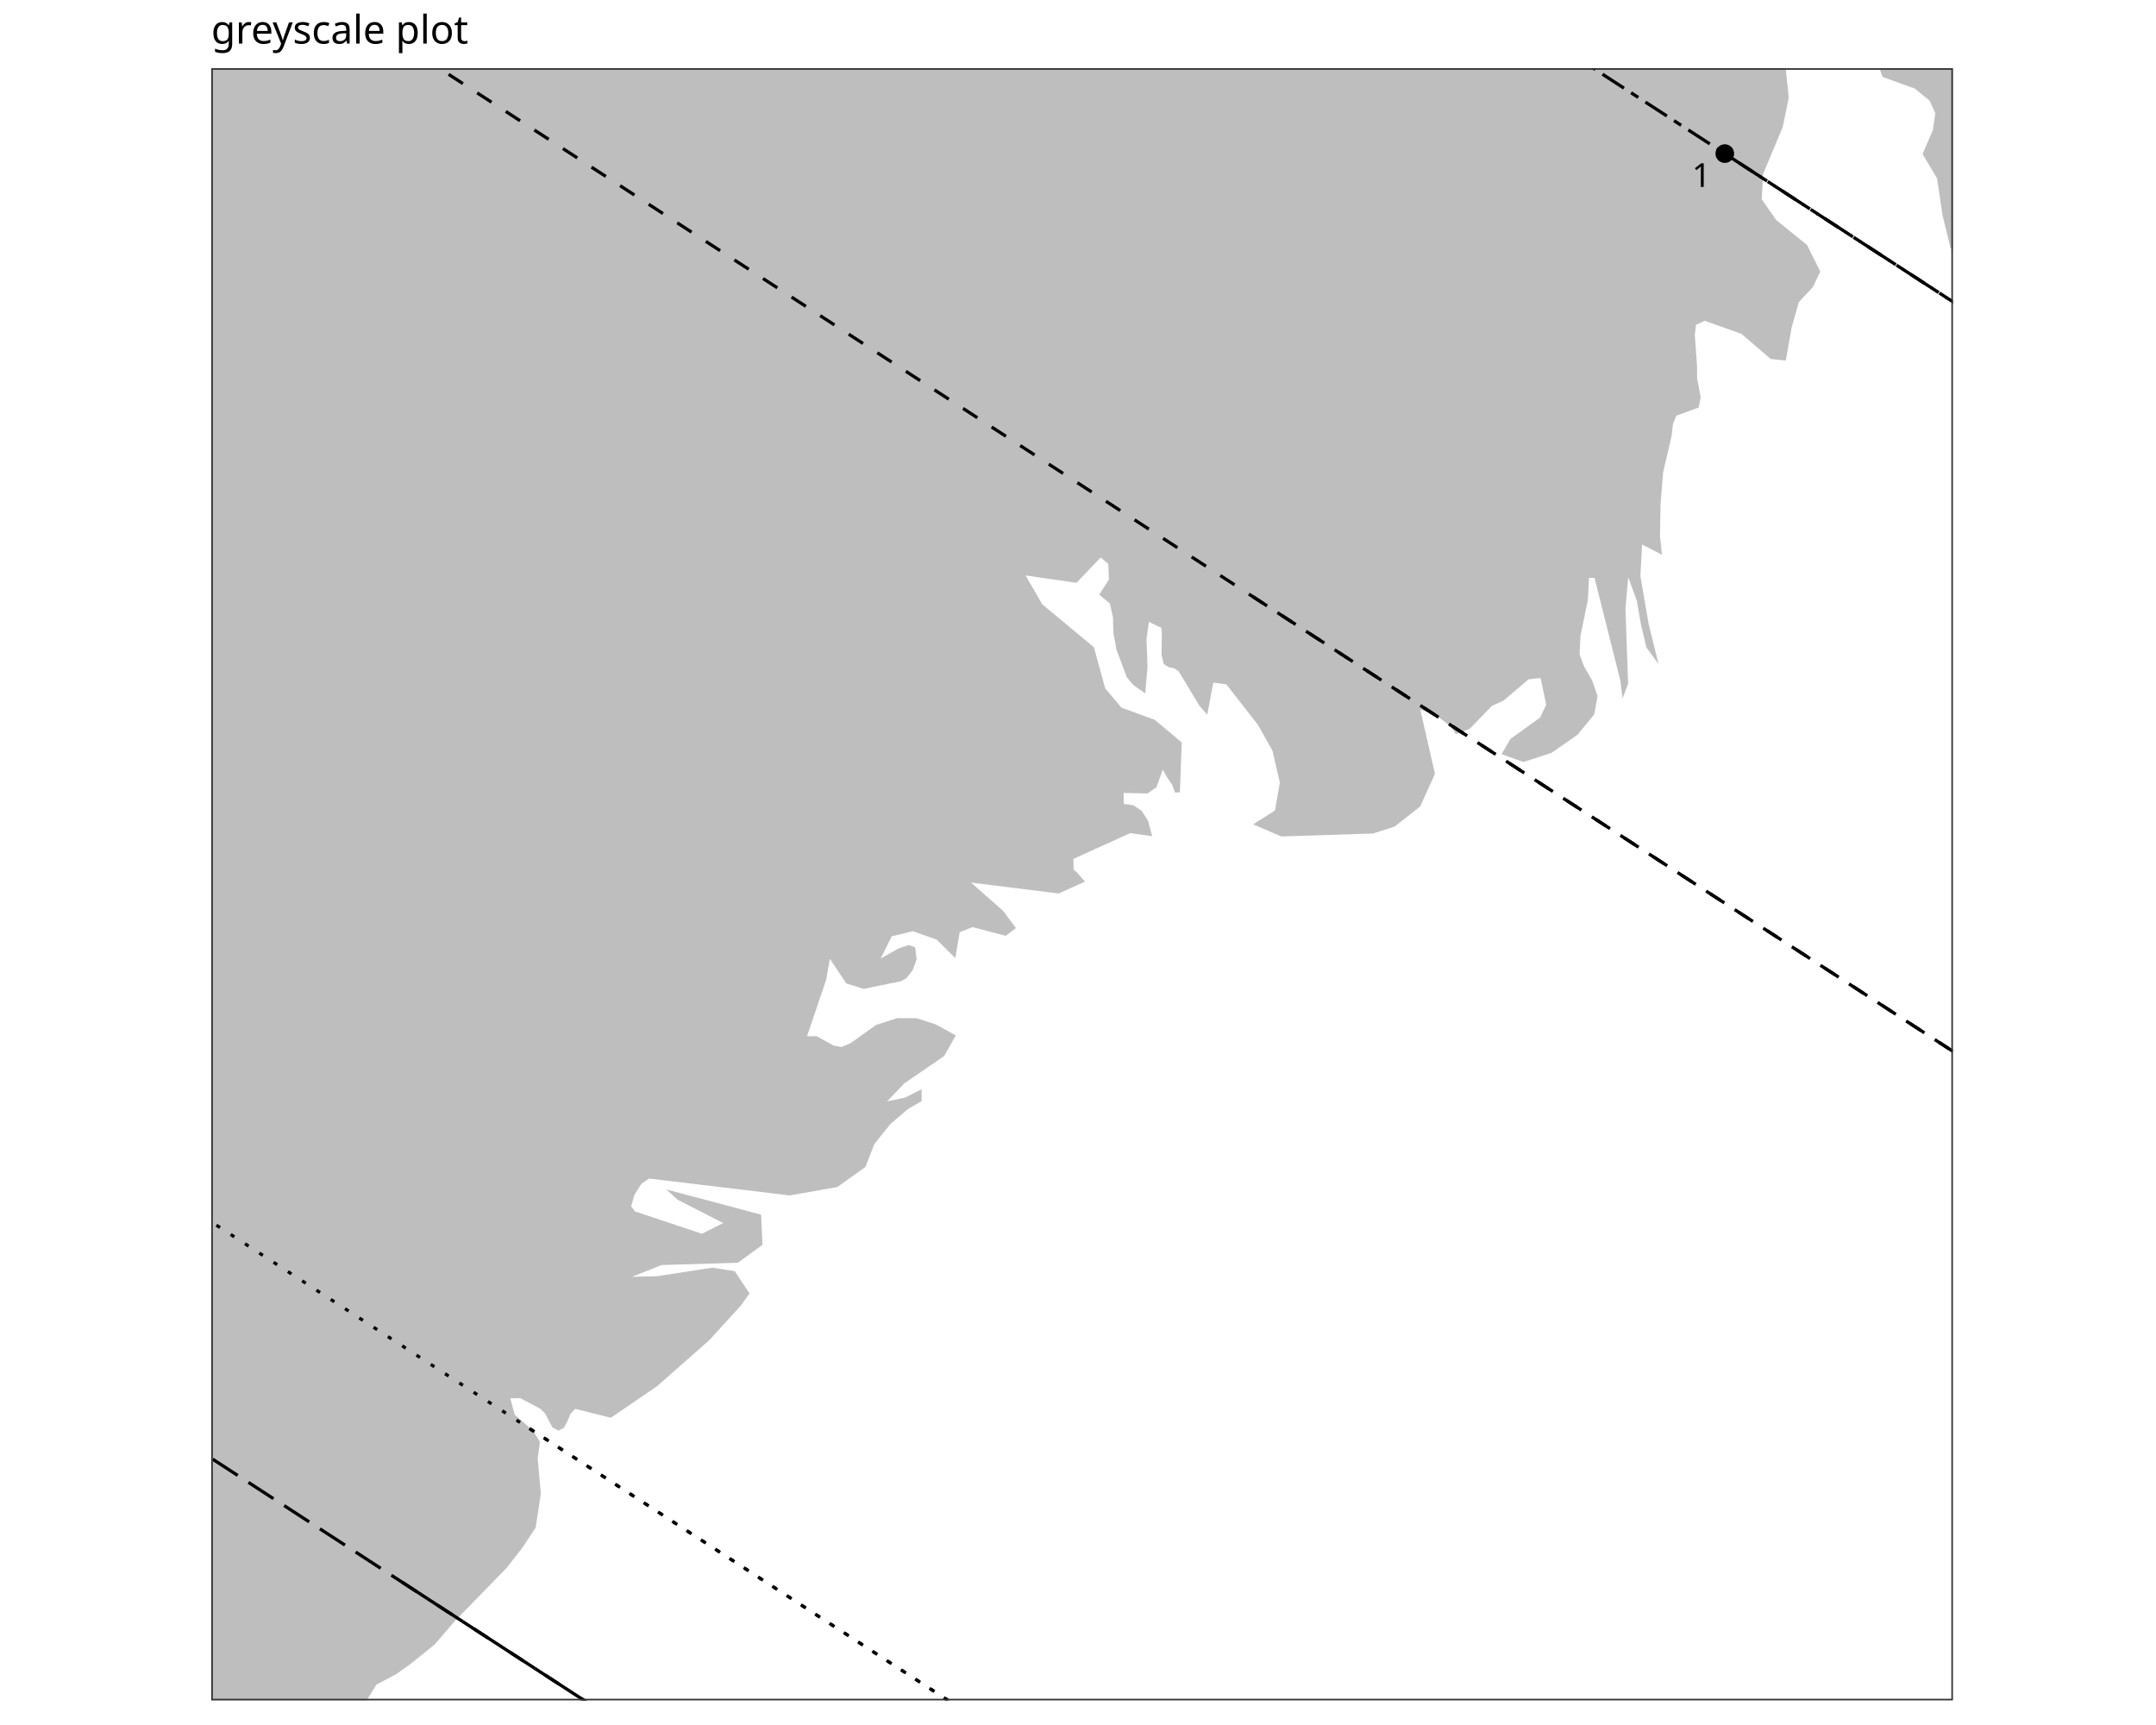
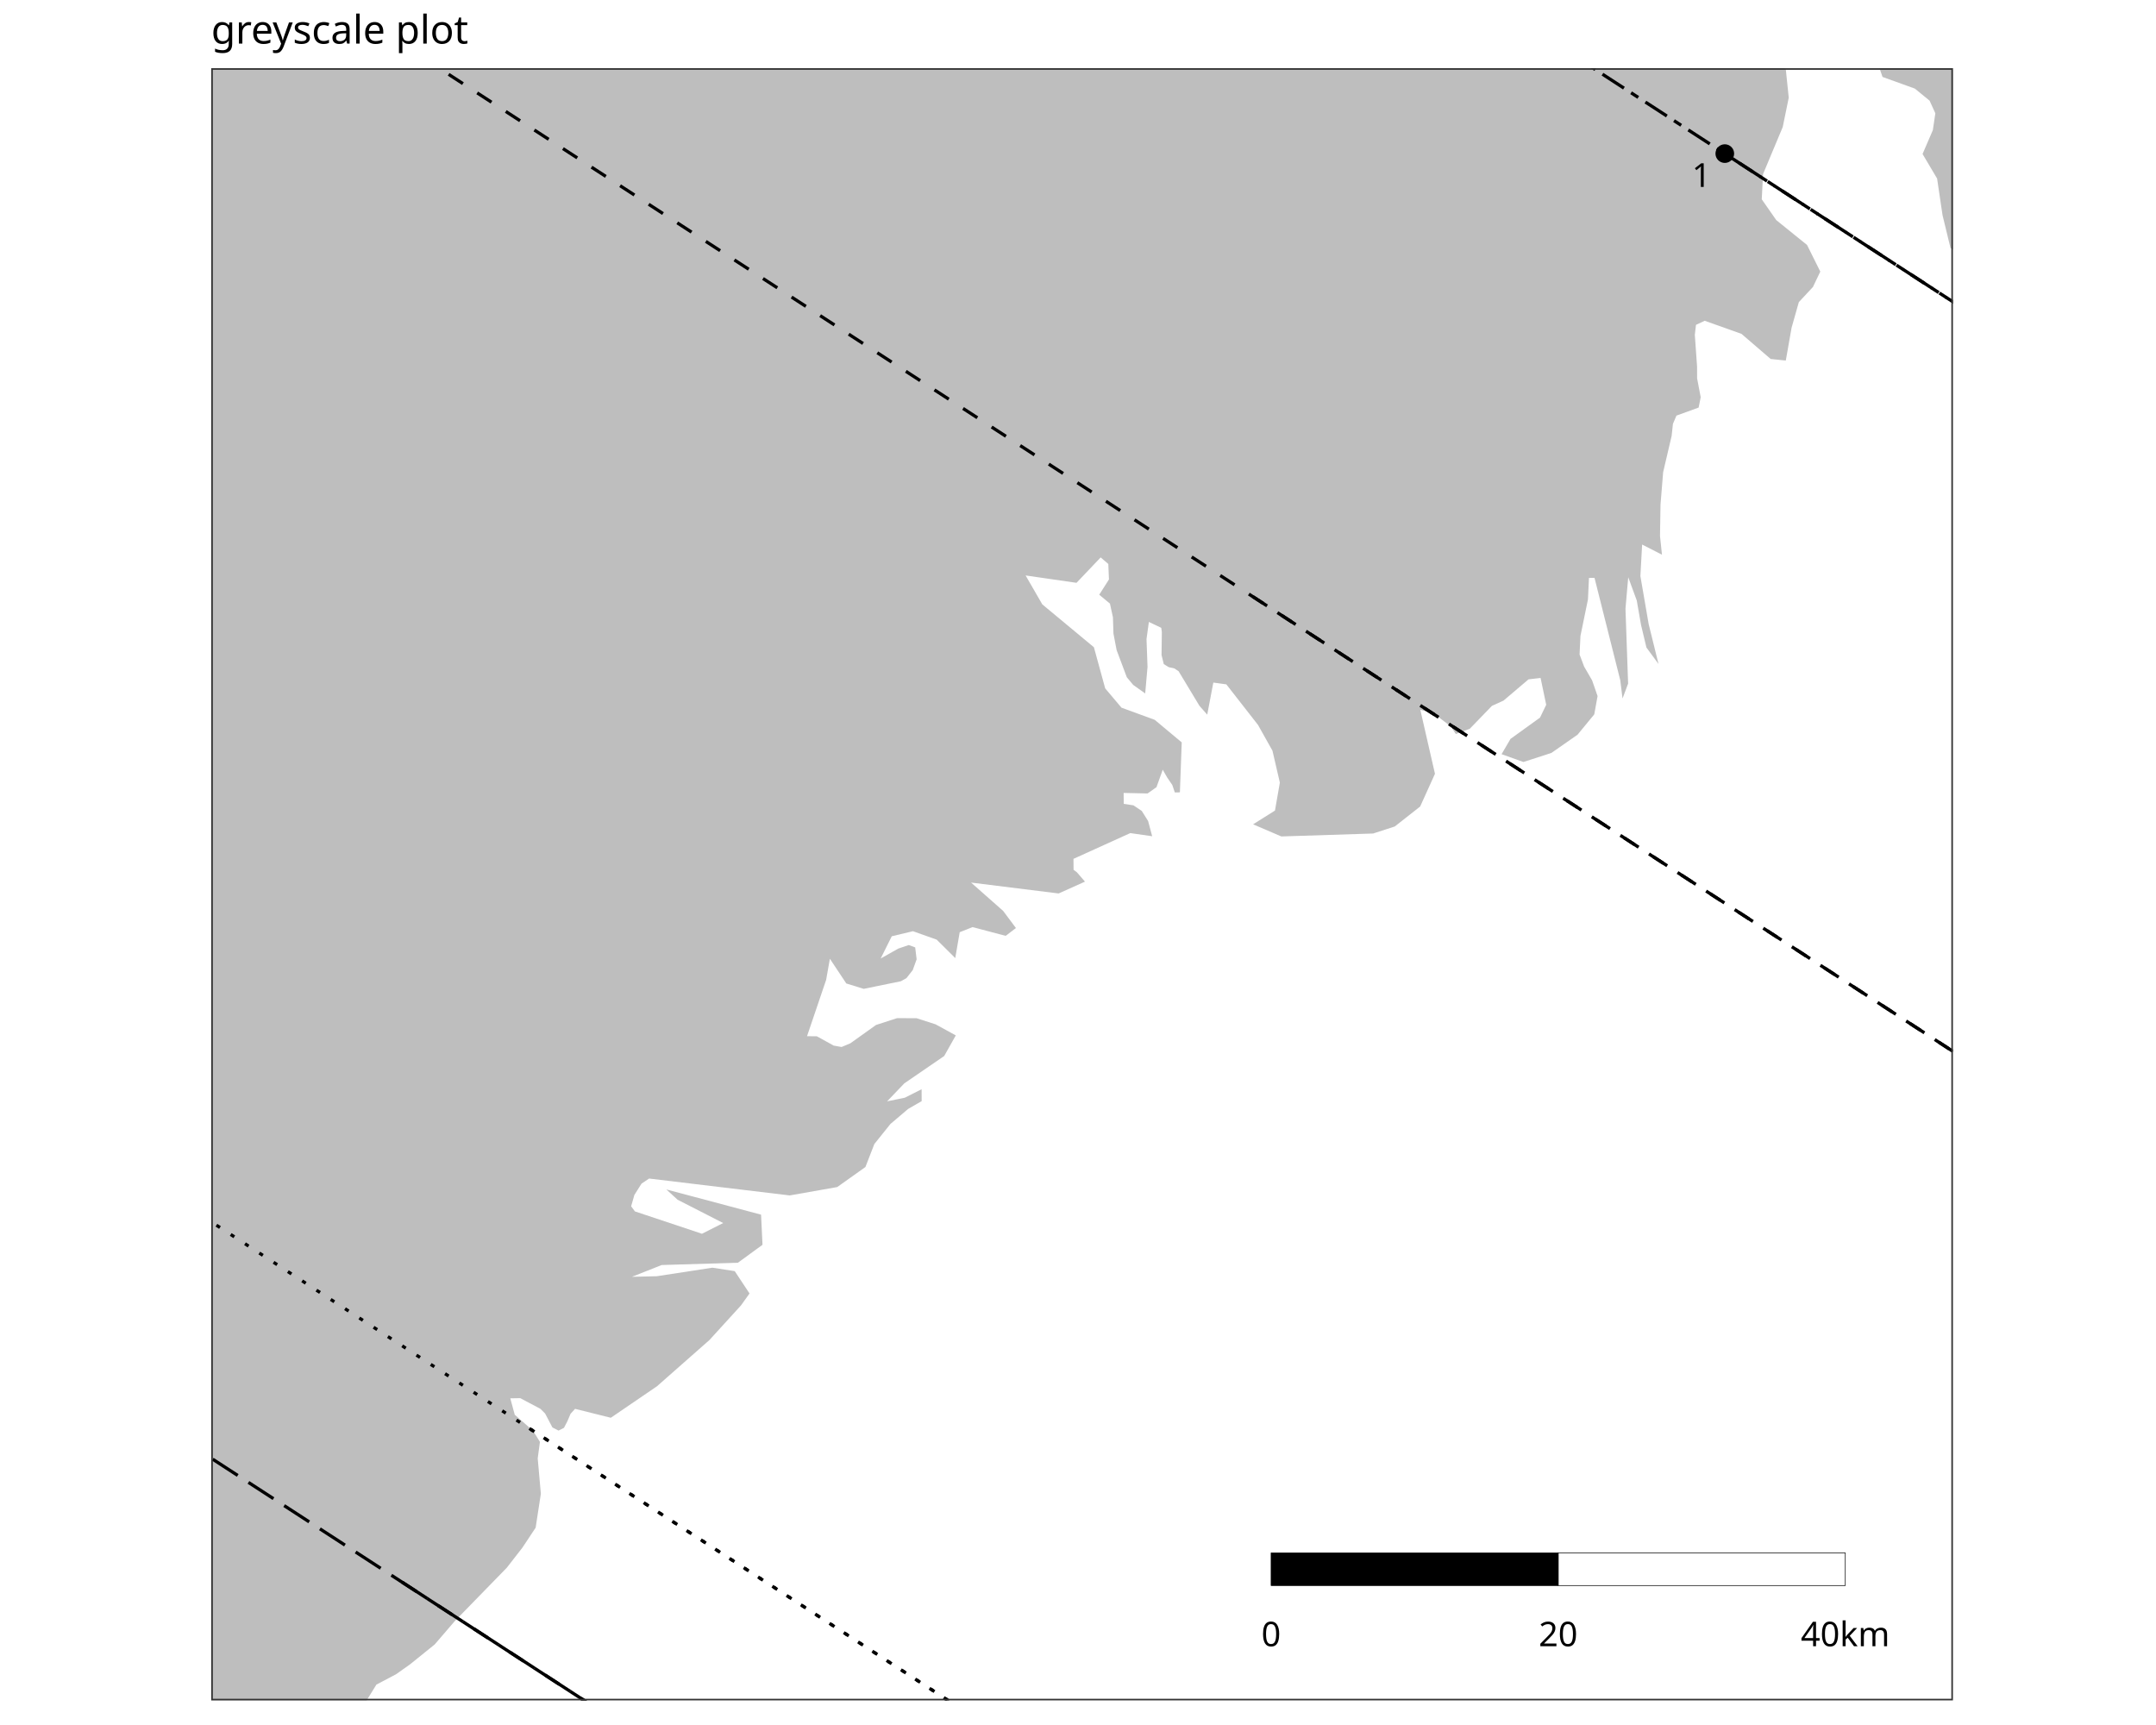
<svg xmlns="http://www.w3.org/2000/svg" class="svglite" data-engine-version="2.0" width="720.00pt" height="576.00pt" viewBox="0 0 720.00 576.00">
  <defs>
    <style type="text/css">
    .svglite line, .svglite polyline, .svglite polygon, .svglite path, .svglite rect, .svglite circle {
      fill: none;
      stroke: #000000;
      stroke-linecap: round;
      stroke-linejoin: round;
      stroke-miterlimit: 10.00;
    }
  </style>
  </defs>
  <rect width="100%" height="100%" style="stroke: none; fill: #FFFFFF;" />
  <defs>
    <clipPath id="cpMC4wMHw3MjAuMDB8MC4wMHw1NzYuMDA=">
      <rect x="0.00" y="0.00" width="720.00" height="576.00" />
    </clipPath>
  </defs>
  <g clip-path="url(#cpMC4wMHw3MjAuMDB8MC4wMHw1NzYuMDA=)">
</g>
  <defs>
    <clipPath id="cpNjIuMzJ8NjU3LjY4fDAuMDB8NTc2LjAw">
      <rect x="62.32" y="0.00" width="595.35" height="576.00" />
    </clipPath>
  </defs>
  <g clip-path="url(#cpNjIuMzJ8NjU3LjY4fDAuMDB8NTc2LjAw)">
    <rect x="62.32" y="0.00" width="595.35" height="576.00" style="stroke-width: 1.07; stroke: #FFFFFF; fill: #FFFFFF;" />
  </g>
  <g clip-path="url(#cpMC4wMHw3MjAuMDB8MC4wMHw1NzYuMDA=)">
</g>
  <defs>
    <clipPath id="cpNzAuNTR8NjUyLjIwfDIyLjc4fDU2Ny43OA==">
      <rect x="70.54" y="22.78" width="581.65" height="545.00" />
    </clipPath>
  </defs>
  <g clip-path="url(#cpNzAuNTR8NjUyLjIwfDIyLjc4fDU2Ny43OA==)">
    <rect x="70.54" y="22.78" width="581.65" height="545.00" style="stroke-width: 1.07; stroke: none; fill: #FFFFFF;" />
    <path d="M 122.45 567.78 L 70.54 567.78 L 70.54 22.78 L 595.95 22.78 L 596.39 23.29 L 597.35 32.63 L 595.35 42.41 L 588.78 58.11 L 588.34 66.55 L 593.18 73.49 L 603.47 81.80 L 607.89 90.69 L 605.43 95.83 L 600.72 100.89 L 598.30 109.44 L 596.37 120.39 L 591.32 119.87 L 581.57 111.48 L 569.29 107.11 L 566.38 108.47 L 565.99 111.80 L 566.74 122.41 L 566.75 126.32 L 567.95 132.64 L 567.26 136.09 L 559.85 138.78 L 558.68 141.54 L 558.25 145.53 L 555.41 157.66 L 554.53 168.48 L 554.36 178.98 L 555.02 185.22 L 548.39 181.83 L 547.81 192.36 L 550.58 208.42 L 553.86 221.70 L 549.83 216.22 L 548.03 208.69 L 546.60 200.51 L 543.75 192.74 L 542.83 203.25 L 543.71 228.26 L 541.85 233.23 L 541.09 227.14 L 532.49 192.95 L 530.64 192.98 L 530.30 200.16 L 527.79 212.37 L 527.50 218.55 L 529.03 222.60 L 531.69 227.18 L 533.51 232.43 L 532.41 238.53 L 526.82 245.33 L 518.10 251.41 L 508.74 254.44 L 501.45 251.83 L 504.44 246.72 L 514.29 239.62 L 516.36 235.34 L 514.48 226.38 L 510.46 226.84 L 502.10 233.94 L 498.23 235.70 L 490.85 243.33 L 486.17 245.10 L 484.56 242.61 L 478.92 238.31 L 474.31 236.99 L 479.21 258.38 L 474.26 269.31 L 465.77 275.98 L 458.55 278.32 L 427.91 279.30 L 418.47 275.25 L 425.78 270.66 L 427.41 261.32 L 424.94 250.66 L 420.11 242.06 L 409.54 228.52 L 405.19 227.92 L 403.16 238.63 L 400.57 235.70 L 393.60 224.14 L 392.20 223.20 L 390.32 222.78 L 388.65 221.76 L 387.90 218.72 L 388.00 211.08 L 387.81 209.64 L 383.67 207.67 L 382.88 213.39 L 383.22 222.68 L 382.44 231.55 L 378.43 228.70 L 376.30 226.14 L 372.90 217.09 L 371.84 211.57 L 371.67 206.12 L 370.67 201.56 L 367.09 198.58 L 370.34 193.49 L 370.12 188.32 L 367.57 186.13 L 359.50 194.61 L 342.50 192.15 L 348.08 201.81 L 365.31 216.12 L 369.08 229.86 L 374.52 236.30 L 385.62 240.36 L 394.64 247.89 L 394.03 264.58 L 392.33 264.60 L 391.50 262.13 L 389.77 259.59 L 388.30 257.02 L 386.21 262.84 L 383.23 264.95 L 375.24 264.77 L 375.28 268.42 L 378.51 268.91 L 381.29 270.77 L 383.41 274.14 L 384.77 279.23 L 377.46 278.18 L 358.49 286.78 L 358.52 290.43 L 359.65 291.29 L 362.33 294.39 L 353.53 298.34 L 324.28 294.70 L 335.00 304.16 L 339.27 309.88 L 335.85 312.49 L 324.79 309.57 L 320.49 311.28 L 319.01 319.91 L 312.81 313.76 L 304.88 310.94 L 297.81 312.63 L 294.10 320.06 L 299.97 316.75 L 303.47 315.56 L 305.63 316.35 L 306.11 320.32 L 304.82 323.91 L 302.73 326.59 L 300.86 327.65 L 288.43 330.19 L 282.62 328.39 L 277.14 320.14 L 275.89 327.19 L 269.51 346.00 L 272.79 346.03 L 278.42 349.14 L 281.05 349.60 L 283.98 348.37 L 292.55 342.25 L 299.58 339.97 L 306.09 340.00 L 312.45 342.04 L 319.19 345.73 L 315.31 352.62 L 302.01 361.74 L 296.25 367.75 L 302.17 366.54 L 307.77 363.71 L 307.79 367.68 L 303.27 370.29 L 297.37 375.30 L 291.99 382.00 L 289.01 389.68 L 279.60 396.37 L 263.73 399.17 L 216.77 393.53 L 214.24 395.23 L 211.85 399.01 L 210.77 402.79 L 212.04 404.51 L 234.42 411.97 L 241.51 408.39 L 226.27 400.60 L 222.53 397.17 L 254.16 405.59 L 254.64 415.65 L 246.43 421.64 L 220.97 422.41 L 211.04 426.34 L 219.32 426.15 L 237.91 423.30 L 245.37 424.45 L 250.30 431.91 L 247.44 435.91 L 236.91 447.46 L 219.39 462.90 L 203.98 473.41 L 192.04 470.43 L 190.54 472.08 L 189.47 474.60 L 188.34 476.77 L 186.52 477.69 L 184.48 476.64 L 182.04 471.99 L 180.47 470.43 L 173.74 466.86 L 170.41 466.92 L 171.90 472.40 L 177.99 477.72 L 180.31 481.46 L 179.57 486.98 L 180.62 498.79 L 178.88 510.11 L 174.46 516.78 L 169.24 523.49 L 151.84 541.34 L 145.17 549.10 L 136.97 555.72 L 132.25 559.06 L 125.70 562.51 L 122.45 567.78 Z" style="fill-rule: evenodd; fill: #BEBEBE; stroke-width: 0.43; stroke: none; stroke-linecap: butt;" />
    <path d="M 627.67 22.78 L 652.20 22.78 L 652.20 83.33 L 651.37 82.81 L 648.71 71.83 L 646.90 59.62 L 642.04 51.42 L 645.48 43.45 L 646.31 37.82 L 644.39 33.61 L 639.46 29.58 L 628.67 25.69 L 627.67 22.78 Z" style="fill-rule: evenodd; fill: #BEBEBE; stroke-width: 0.43; stroke: none; stroke-linecap: butt;" />
    <polyline points="134.33,528.34 3600.00,2778.98 " style="stroke-width: 1.07; stroke-dasharray: 9.96,4.27; stroke-linecap: butt;" />
    <polyline points="3600.00,2778.98 -2880.00,-1429.18 " style="stroke-width: 1.07; stroke-dasharray: 9.96,4.27; stroke-linecap: butt;" />
    <polyline points="576.00,51.30 3600.00,2015.11 " style="stroke-width: 1.07; stroke-dasharray: 2.85,2.85,8.54,2.85; stroke-linecap: butt;" />
    <polyline points="3600.00,2015.11 -2880.00,-2193.05 " style="stroke-width: 1.07; stroke-dasharray: 2.85,2.85,8.54,2.85; stroke-linecap: butt;" />
    <polyline points="418.37,199.22 3600.00,2265.40 " style="stroke-width: 1.07; stroke-dasharray: 5.69,5.69; stroke-linecap: butt;" />
    <polyline points="3600.00,2265.40 -2880.00,-1942.77 " style="stroke-width: 1.07; stroke-dasharray: 5.69,5.69; stroke-linecap: butt;" />
    <polyline points="176.79,476.98 3600.00,2700.04 " style="stroke-width: 1.07; stroke-dasharray: 1.42,4.27; stroke-linecap: butt;" />
    <polyline points="3600.00,2700.04 -2880.00,-1508.12 " style="stroke-width: 1.07; stroke-dasharray: 1.42,4.27; stroke-linecap: butt;" />
+     <polygon points="616.24,529.43 616.24,518.53 520.36,518.53 520.36,529.43 616.24,529.43 " style="stroke-width: 0.21; stroke-linecap: butt; fill: #FFFFFF;" />
+     <polygon points="520.36,529.43 520.36,518.53 424.49,518.53 424.49,529.43 520.36,529.43 " style="stroke-width: 0.21; stroke-linecap: butt; fill: #000000;" />
+     <text x="424.49" y="549.70" text-anchor="middle" style="font-size: 11.38px; font-family: sans;" textLength="6.33px" lengthAdjust="spacingAndGlyphs">0</text>
+     <text x="520.36" y="549.70" text-anchor="middle" style="font-size: 11.38px; font-family: sans;" textLength="12.66px" lengthAdjust="spacingAndGlyphs">20</text>
+     <text x="616.24" y="549.70" text-anchor="middle" style="font-size: 11.38px; font-family: sans;" textLength="27.84px" lengthAdjust="spacingAndGlyphs">40km</text>
    <circle cx="576.00" cy="51.29" r="2.76" style="stroke-width: 0.71; stroke-linecap: butt; fill: #000000;" />
    <text x="568.19" y="62.41" text-anchor="middle" style="font-size: 11.04px; font-family: sans;" textLength="6.14px" lengthAdjust="spacingAndGlyphs">1</text>
    <rect x="70.54" y="22.78" width="581.65" height="545.00" style="stroke-width: 1.07; stroke: #333333;" />
  </g>
  <g clip-path="url(#cpMC4wMHw3MjAuMDB8MC4wMHw1NzYuMDA=)">
    <text x="70.54" y="14.56" style="font-size: 13.20px; font-family: sans;" textLength="81.46px" lengthAdjust="spacingAndGlyphs">greyscale plot</text>
  </g>
</svg>
